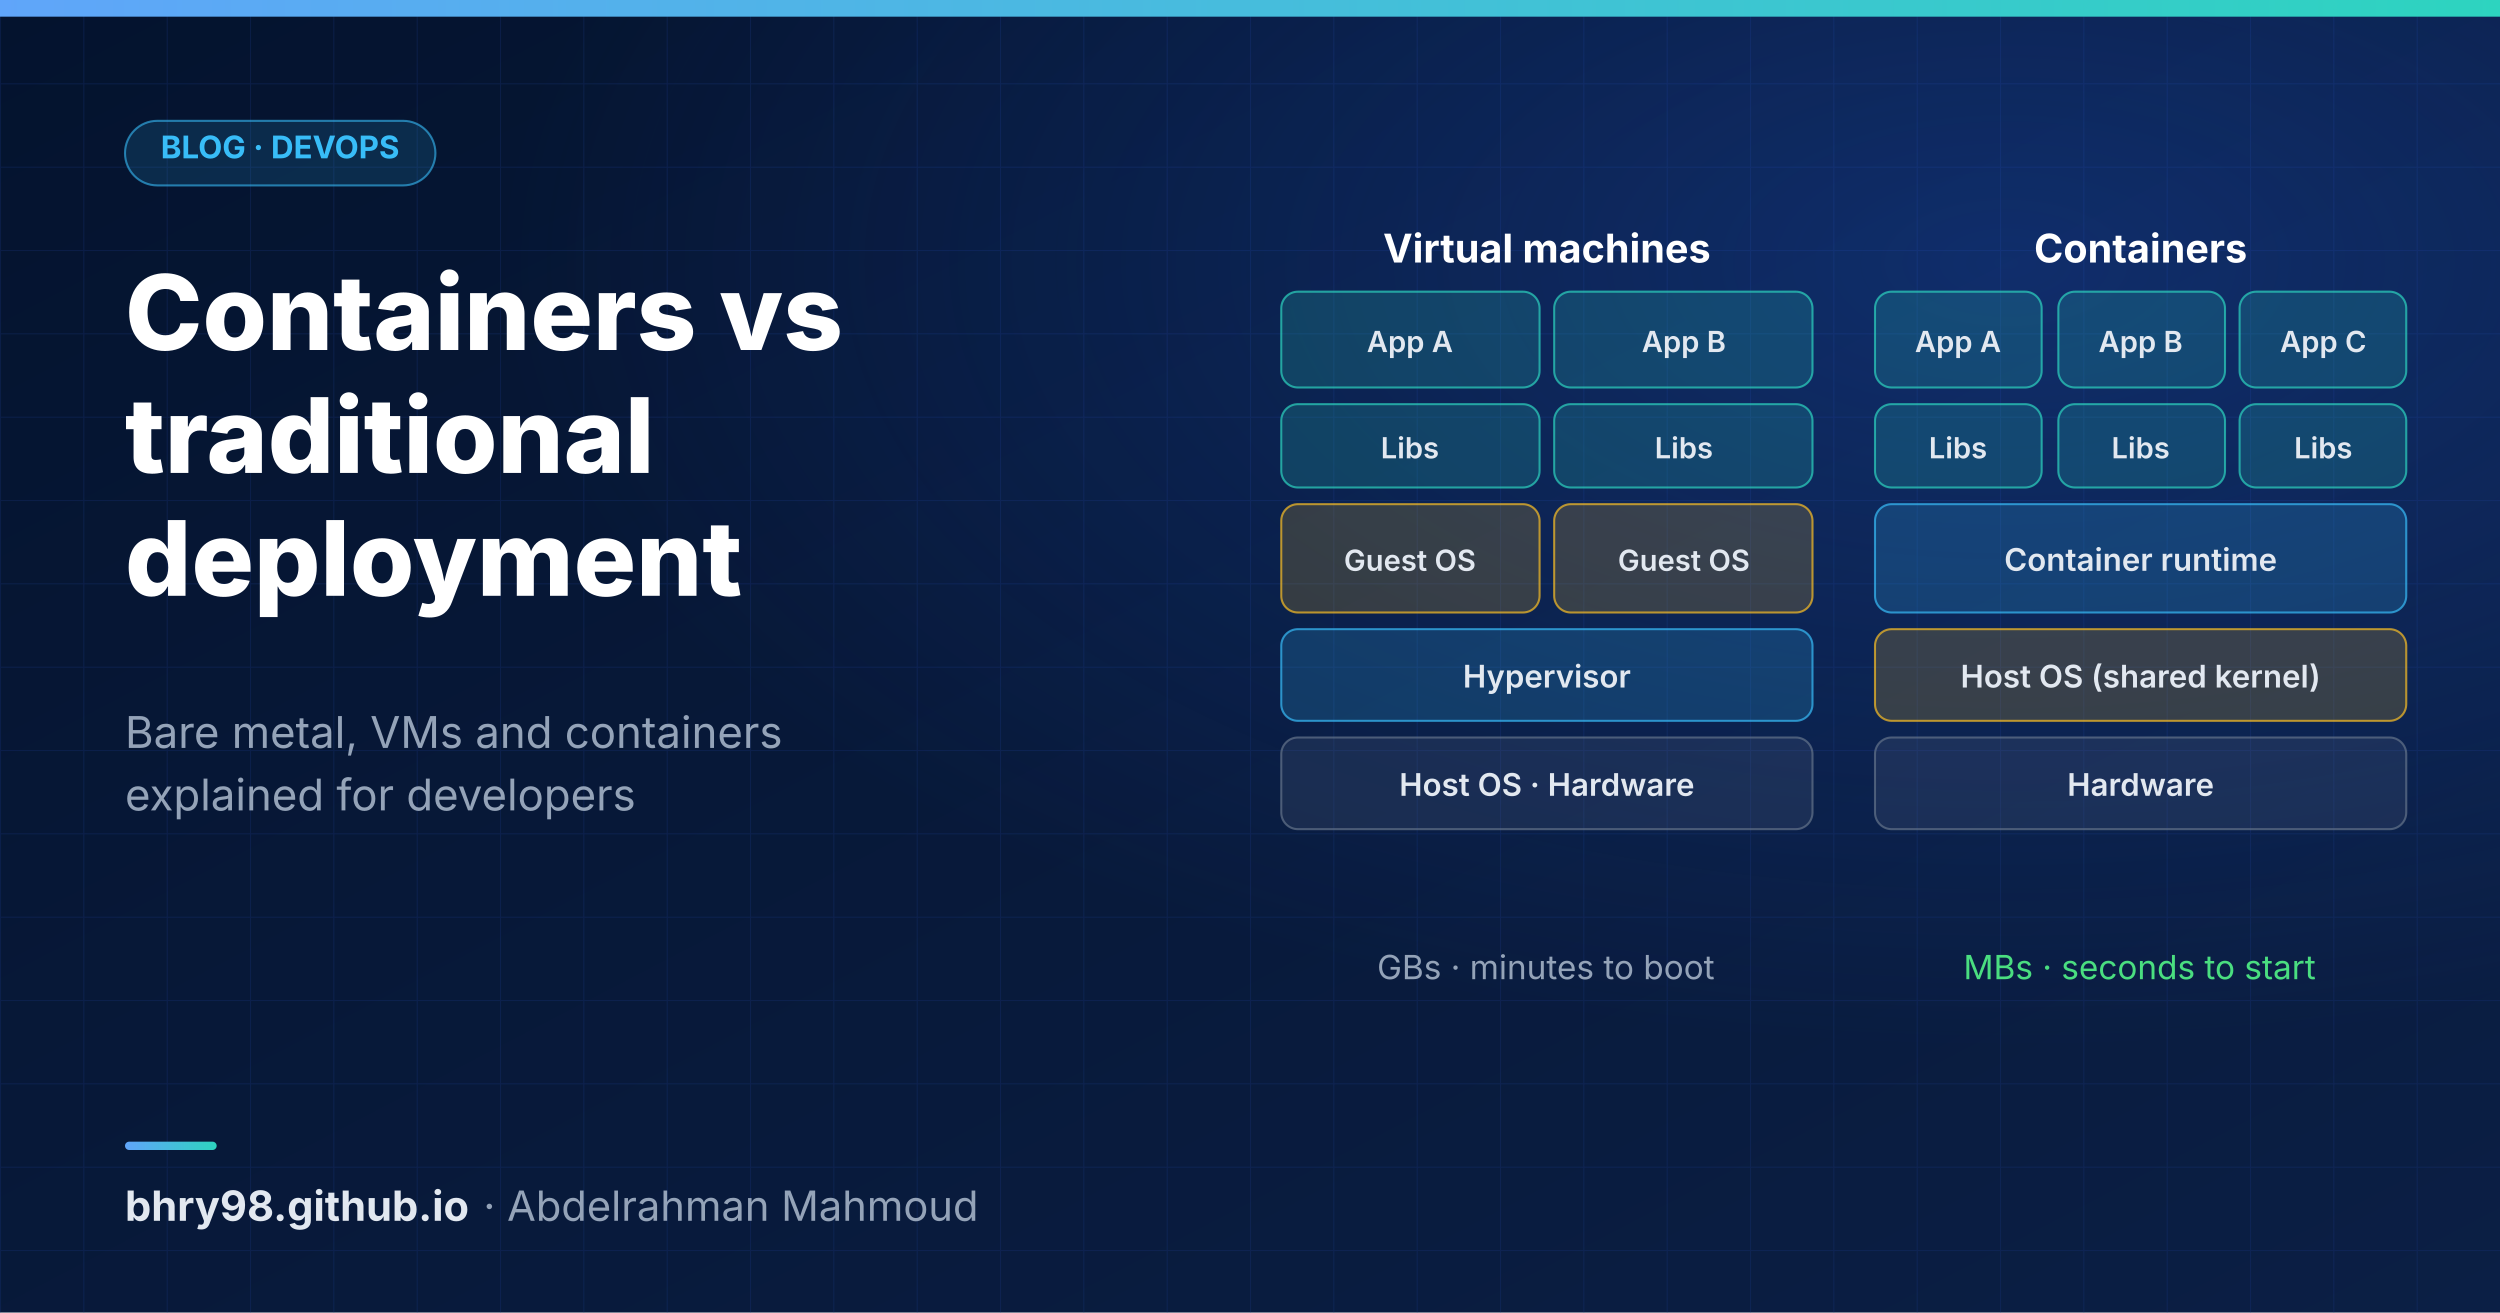
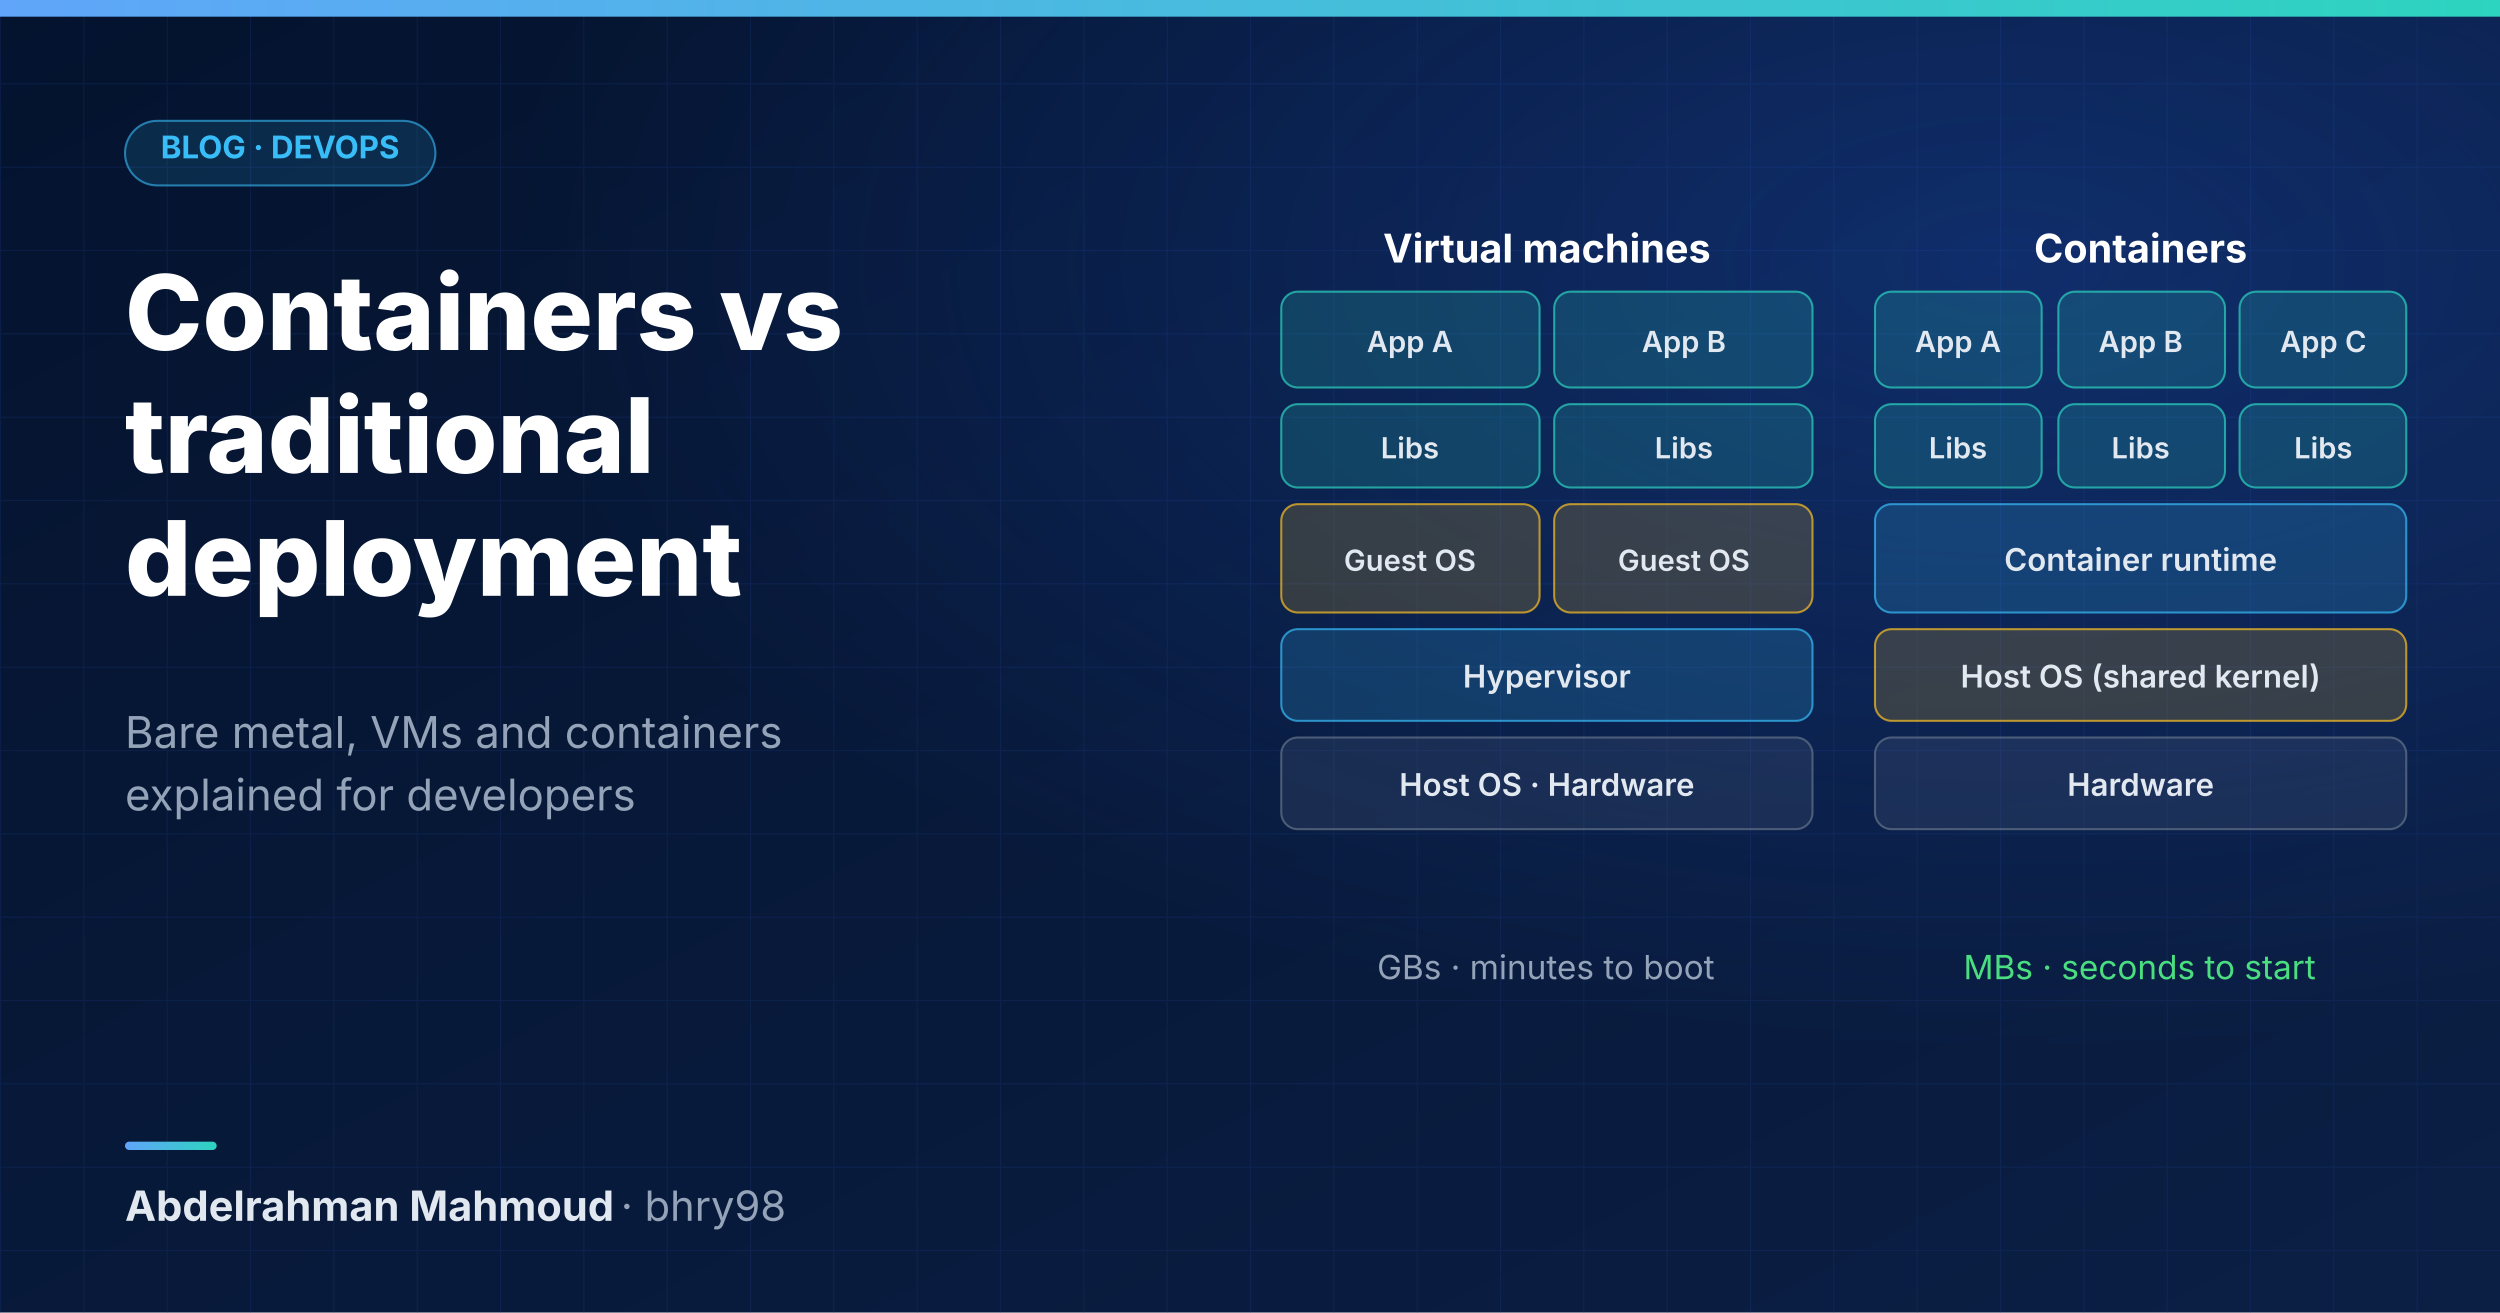
<svg xmlns="http://www.w3.org/2000/svg" width="1200" height="630" viewBox="0 0 1200 630" role="img" aria-labelledby="t d">
  <defs>
    <linearGradient id="bg" x1="0" y1="0" x2="1" y2="1">
      <stop offset="0" stop-color="#04132e" />
      <stop offset="1" stop-color="#0b1f45" />
    </linearGradient>
    <linearGradient id="brand" x1="0" y1="0" x2="1" y2="0">
      <stop offset="0" stop-color="#60a5fa" />
      <stop offset="1" stop-color="#2dd4bf" />
    </linearGradient>
    <radialGradient id="glow" cx="0.8" cy="0.2" r="0.6">
      <stop offset="0" stop-color="#2563eb" stop-opacity=".28" />
      <stop offset="1" stop-color="#2563eb" stop-opacity="0" />
    </radialGradient>
    <pattern id="grid" width="40" height="40" patternUnits="userSpaceOnUse">
      <path d="M40 0H0V40" fill="none" stroke="#1e3a8a" stroke-opacity=".25" />
    </pattern>
    <marker id="a" viewBox="0 0 10 10" refX="9" refY="5" markerWidth="7" markerHeight="7" orient="auto">
      <path d="M0 0L10 5L0 10z" fill="#38bdf8" />
    </marker>
  </defs>
  <rect width="1200" height="630" fill="url(#bg)" />
  <rect width="1200" height="630" fill="url(#grid)" />
  <rect width="1200" height="630" fill="url(#glow)" />
  <rect width="1200" height="8" fill="url(#brand)" />
  <rect x="60" y="58" width="149" height="31" rx="15.5" fill="#38bdf8" fill-opacity=".14" stroke="#38bdf8" stroke-opacity=".6" />
  <text x="134.45" y="76" font-size="15" fill="#38bdf8" font-weight="700" text-anchor="middle" font-family="Inter, 'Segoe UI', 'DejaVu Sans', Roboto, Helvetica, Arial, sans-serif">BLOG · DEVOPS</text>
  <text x="60" y="168" font-size="50" fill="#ffffff" font-weight="800" text-anchor="start" font-family="Inter, 'Segoe UI', 'DejaVu Sans', Roboto, Helvetica, Arial, sans-serif">Containers vs</text>
  <text x="60" y="227.0" font-size="50" fill="#ffffff" font-weight="800" text-anchor="start" font-family="Inter, 'Segoe UI', 'DejaVu Sans', Roboto, Helvetica, Arial, sans-serif">traditional</text>
  <text x="60" y="286.0" font-size="50" fill="#ffffff" font-weight="800" text-anchor="start" font-family="Inter, 'Segoe UI', 'DejaVu Sans', Roboto, Helvetica, Arial, sans-serif">deployment</text>
  <text x="60" y="359.0" font-size="21" fill="#94a3b8" font-weight="400" text-anchor="start" font-family="Inter, 'Segoe UI', 'DejaVu Sans', Roboto, Helvetica, Arial, sans-serif">Bare metal, VMs and containers</text>
  <text x="60" y="389.0" font-size="21" fill="#94a3b8" font-weight="400" text-anchor="start" font-family="Inter, 'Segoe UI', 'DejaVu Sans', Roboto, Helvetica, Arial, sans-serif">explained for developers</text>
  <rect x="60" y="548" width="44" height="4" rx="2" fill="url(#brand)" />
-   <text x="60" y="586" font-size="20" fill="#e2e8f0" font-weight="700" text-anchor="start" font-family="Inter, 'Segoe UI', 'DejaVu Sans', Roboto, Helvetica, Arial, sans-serif">bhry98.github.io</text>
-   <text x="232" y="586" font-size="20" fill="#94a3b8" font-weight="400" text-anchor="start" font-family="Inter, 'Segoe UI', 'DejaVu Sans', Roboto, Helvetica, Arial, sans-serif">· Abdelrahman Mahmoud</text>
+   <text x="60" y="586" font-size="20" fill="#e2e8f0" font-weight="700" text-anchor="start" font-family="Inter, 'Segoe UI', 'DejaVu Sans', Roboto, Helvetica, Arial, sans-serif">Abdelrahman Mahmoud</text>
+   <text x="298" y="586" font-size="20" fill="#94a3b8" font-weight="400" text-anchor="start" font-family="Inter, 'Segoe UI', 'DejaVu Sans', Roboto, Helvetica, Arial, sans-serif">· bhry98</text>
  <g>
    <text x="742.5" y="126" font-size="19" fill="#ffffff" font-weight="700" text-anchor="middle" font-family="Inter, 'Segoe UI', 'DejaVu Sans', Roboto, Helvetica, Arial, sans-serif">Virtual machines</text>
    <rect x="615" y="140" width="124" height="46" rx="8" fill="#2dd4bf" fill-opacity=".18" stroke="#2dd4bf" stroke-opacity=".7" />
    <text x="676.75" y="169.0" font-size="14" fill="#e2e8f0" font-weight="600" text-anchor="middle" font-family="Inter, 'Segoe UI', 'DejaVu Sans', Roboto, Helvetica, Arial, sans-serif">App A</text>
    <rect x="746" y="140" width="124" height="46" rx="8" fill="#2dd4bf" fill-opacity=".18" stroke="#2dd4bf" stroke-opacity=".7" />
    <text x="808.25" y="169.0" font-size="14" fill="#e2e8f0" font-weight="600" text-anchor="middle" font-family="Inter, 'Segoe UI', 'DejaVu Sans', Roboto, Helvetica, Arial, sans-serif">App B</text>
    <rect x="615" y="194" width="124" height="40" rx="8" fill="#2dd4bf" fill-opacity=".18" stroke="#2dd4bf" stroke-opacity=".7" />
    <text x="676.75" y="220.0" font-size="14" fill="#e2e8f0" font-weight="600" text-anchor="middle" font-family="Inter, 'Segoe UI', 'DejaVu Sans', Roboto, Helvetica, Arial, sans-serif">Libs</text>
    <rect x="746" y="194" width="124" height="40" rx="8" fill="#2dd4bf" fill-opacity=".18" stroke="#2dd4bf" stroke-opacity=".7" />
    <text x="808.25" y="220.0" font-size="14" fill="#e2e8f0" font-weight="600" text-anchor="middle" font-family="Inter, 'Segoe UI', 'DejaVu Sans', Roboto, Helvetica, Arial, sans-serif">Libs</text>
    <rect x="615" y="242" width="124" height="52" rx="8" fill="#fbbf24" fill-opacity=".18" stroke="#fbbf24" stroke-opacity=".7" />
    <text x="676.75" y="274.0" font-size="14" fill="#e2e8f0" font-weight="600" text-anchor="middle" font-family="Inter, 'Segoe UI', 'DejaVu Sans', Roboto, Helvetica, Arial, sans-serif">Guest OS</text>
    <rect x="746" y="242" width="124" height="52" rx="8" fill="#fbbf24" fill-opacity=".18" stroke="#fbbf24" stroke-opacity=".7" />
    <text x="808.25" y="274.0" font-size="14" fill="#e2e8f0" font-weight="600" text-anchor="middle" font-family="Inter, 'Segoe UI', 'DejaVu Sans', Roboto, Helvetica, Arial, sans-serif">Guest OS</text>
    <rect x="615" y="302" width="255" height="44" rx="8" fill="#38bdf8" fill-opacity=".18" stroke="#38bdf8" stroke-opacity=".7" />
    <text x="742.5" y="330.0" font-size="15" fill="#e2e8f0" font-weight="600" text-anchor="middle" font-family="Inter, 'Segoe UI', 'DejaVu Sans', Roboto, Helvetica, Arial, sans-serif">Hypervisor</text>
    <rect x="615" y="354" width="255" height="44" rx="8" fill="#64748b" fill-opacity=".18" stroke="#64748b" stroke-opacity=".7" />
    <text x="742.5" y="382.0" font-size="15" fill="#e2e8f0" font-weight="600" text-anchor="middle" font-family="Inter, 'Segoe UI', 'DejaVu Sans', Roboto, Helvetica, Arial, sans-serif">Host OS · Hardware</text>
    <text x="1027.5" y="126" font-size="19" fill="#ffffff" font-weight="700" text-anchor="middle" font-family="Inter, 'Segoe UI', 'DejaVu Sans', Roboto, Helvetica, Arial, sans-serif">Containers</text>
    <rect x="900" y="140" width="80" height="46" rx="8" fill="#2dd4bf" fill-opacity=".18" stroke="#2dd4bf" stroke-opacity=".7" />
    <text x="939.833" y="169.0" font-size="14" fill="#e2e8f0" font-weight="600" text-anchor="middle" font-family="Inter, 'Segoe UI', 'DejaVu Sans', Roboto, Helvetica, Arial, sans-serif">App A</text>
    <rect x="988" y="140" width="80" height="46" rx="8" fill="#2dd4bf" fill-opacity=".18" stroke="#2dd4bf" stroke-opacity=".7" />
    <text x="1027.5" y="169.0" font-size="14" fill="#e2e8f0" font-weight="600" text-anchor="middle" font-family="Inter, 'Segoe UI', 'DejaVu Sans', Roboto, Helvetica, Arial, sans-serif">App B</text>
    <rect x="1075" y="140" width="80" height="46" rx="8" fill="#2dd4bf" fill-opacity=".18" stroke="#2dd4bf" stroke-opacity=".7" />
    <text x="1115.167" y="169.0" font-size="14" fill="#e2e8f0" font-weight="600" text-anchor="middle" font-family="Inter, 'Segoe UI', 'DejaVu Sans', Roboto, Helvetica, Arial, sans-serif">App C</text>
    <rect x="900" y="194" width="80" height="40" rx="8" fill="#2dd4bf" fill-opacity=".18" stroke="#2dd4bf" stroke-opacity=".7" />
    <text x="939.833" y="220.0" font-size="14" fill="#e2e8f0" font-weight="600" text-anchor="middle" font-family="Inter, 'Segoe UI', 'DejaVu Sans', Roboto, Helvetica, Arial, sans-serif">Libs</text>
    <rect x="988" y="194" width="80" height="40" rx="8" fill="#2dd4bf" fill-opacity=".18" stroke="#2dd4bf" stroke-opacity=".7" />
    <text x="1027.5" y="220.0" font-size="14" fill="#e2e8f0" font-weight="600" text-anchor="middle" font-family="Inter, 'Segoe UI', 'DejaVu Sans', Roboto, Helvetica, Arial, sans-serif">Libs</text>
    <rect x="1075" y="194" width="80" height="40" rx="8" fill="#2dd4bf" fill-opacity=".18" stroke="#2dd4bf" stroke-opacity=".7" />
    <text x="1115.167" y="220.0" font-size="14" fill="#e2e8f0" font-weight="600" text-anchor="middle" font-family="Inter, 'Segoe UI', 'DejaVu Sans', Roboto, Helvetica, Arial, sans-serif">Libs</text>
    <rect x="900" y="242" width="255" height="52" rx="8" fill="#38bdf8" fill-opacity=".18" stroke="#38bdf8" stroke-opacity=".7" />
    <text x="1027.5" y="274.0" font-size="15" fill="#e2e8f0" font-weight="600" text-anchor="middle" font-family="Inter, 'Segoe UI', 'DejaVu Sans', Roboto, Helvetica, Arial, sans-serif">Container runtime</text>
    <rect x="900" y="302" width="255" height="44" rx="8" fill="#fbbf24" fill-opacity=".18" stroke="#fbbf24" stroke-opacity=".7" />
    <text x="1027.5" y="330.0" font-size="15" fill="#e2e8f0" font-weight="600" text-anchor="middle" font-family="Inter, 'Segoe UI', 'DejaVu Sans', Roboto, Helvetica, Arial, sans-serif">Host OS (shared kernel)</text>
    <rect x="900" y="354" width="255" height="44" rx="8" fill="#64748b" fill-opacity=".18" stroke="#64748b" stroke-opacity=".7" />
    <text x="1027.5" y="382.0" font-size="15" fill="#e2e8f0" font-weight="600" text-anchor="middle" font-family="Inter, 'Segoe UI', 'DejaVu Sans', Roboto, Helvetica, Arial, sans-serif">Hardware</text>
    <text x="742" y="470" font-size="16" fill="#94a3b8" font-weight="400" text-anchor="middle" font-family="Inter, 'Segoe UI', 'DejaVu Sans', Roboto, Helvetica, Arial, sans-serif">GBs · minutes to boot</text>
    <text x="1027" y="470" font-size="16" fill="#4ade80" font-weight="400" text-anchor="middle" font-family="Inter, 'Segoe UI', 'DejaVu Sans', Roboto, Helvetica, Arial, sans-serif">MBs · seconds to start</text>
  </g>
</svg>
